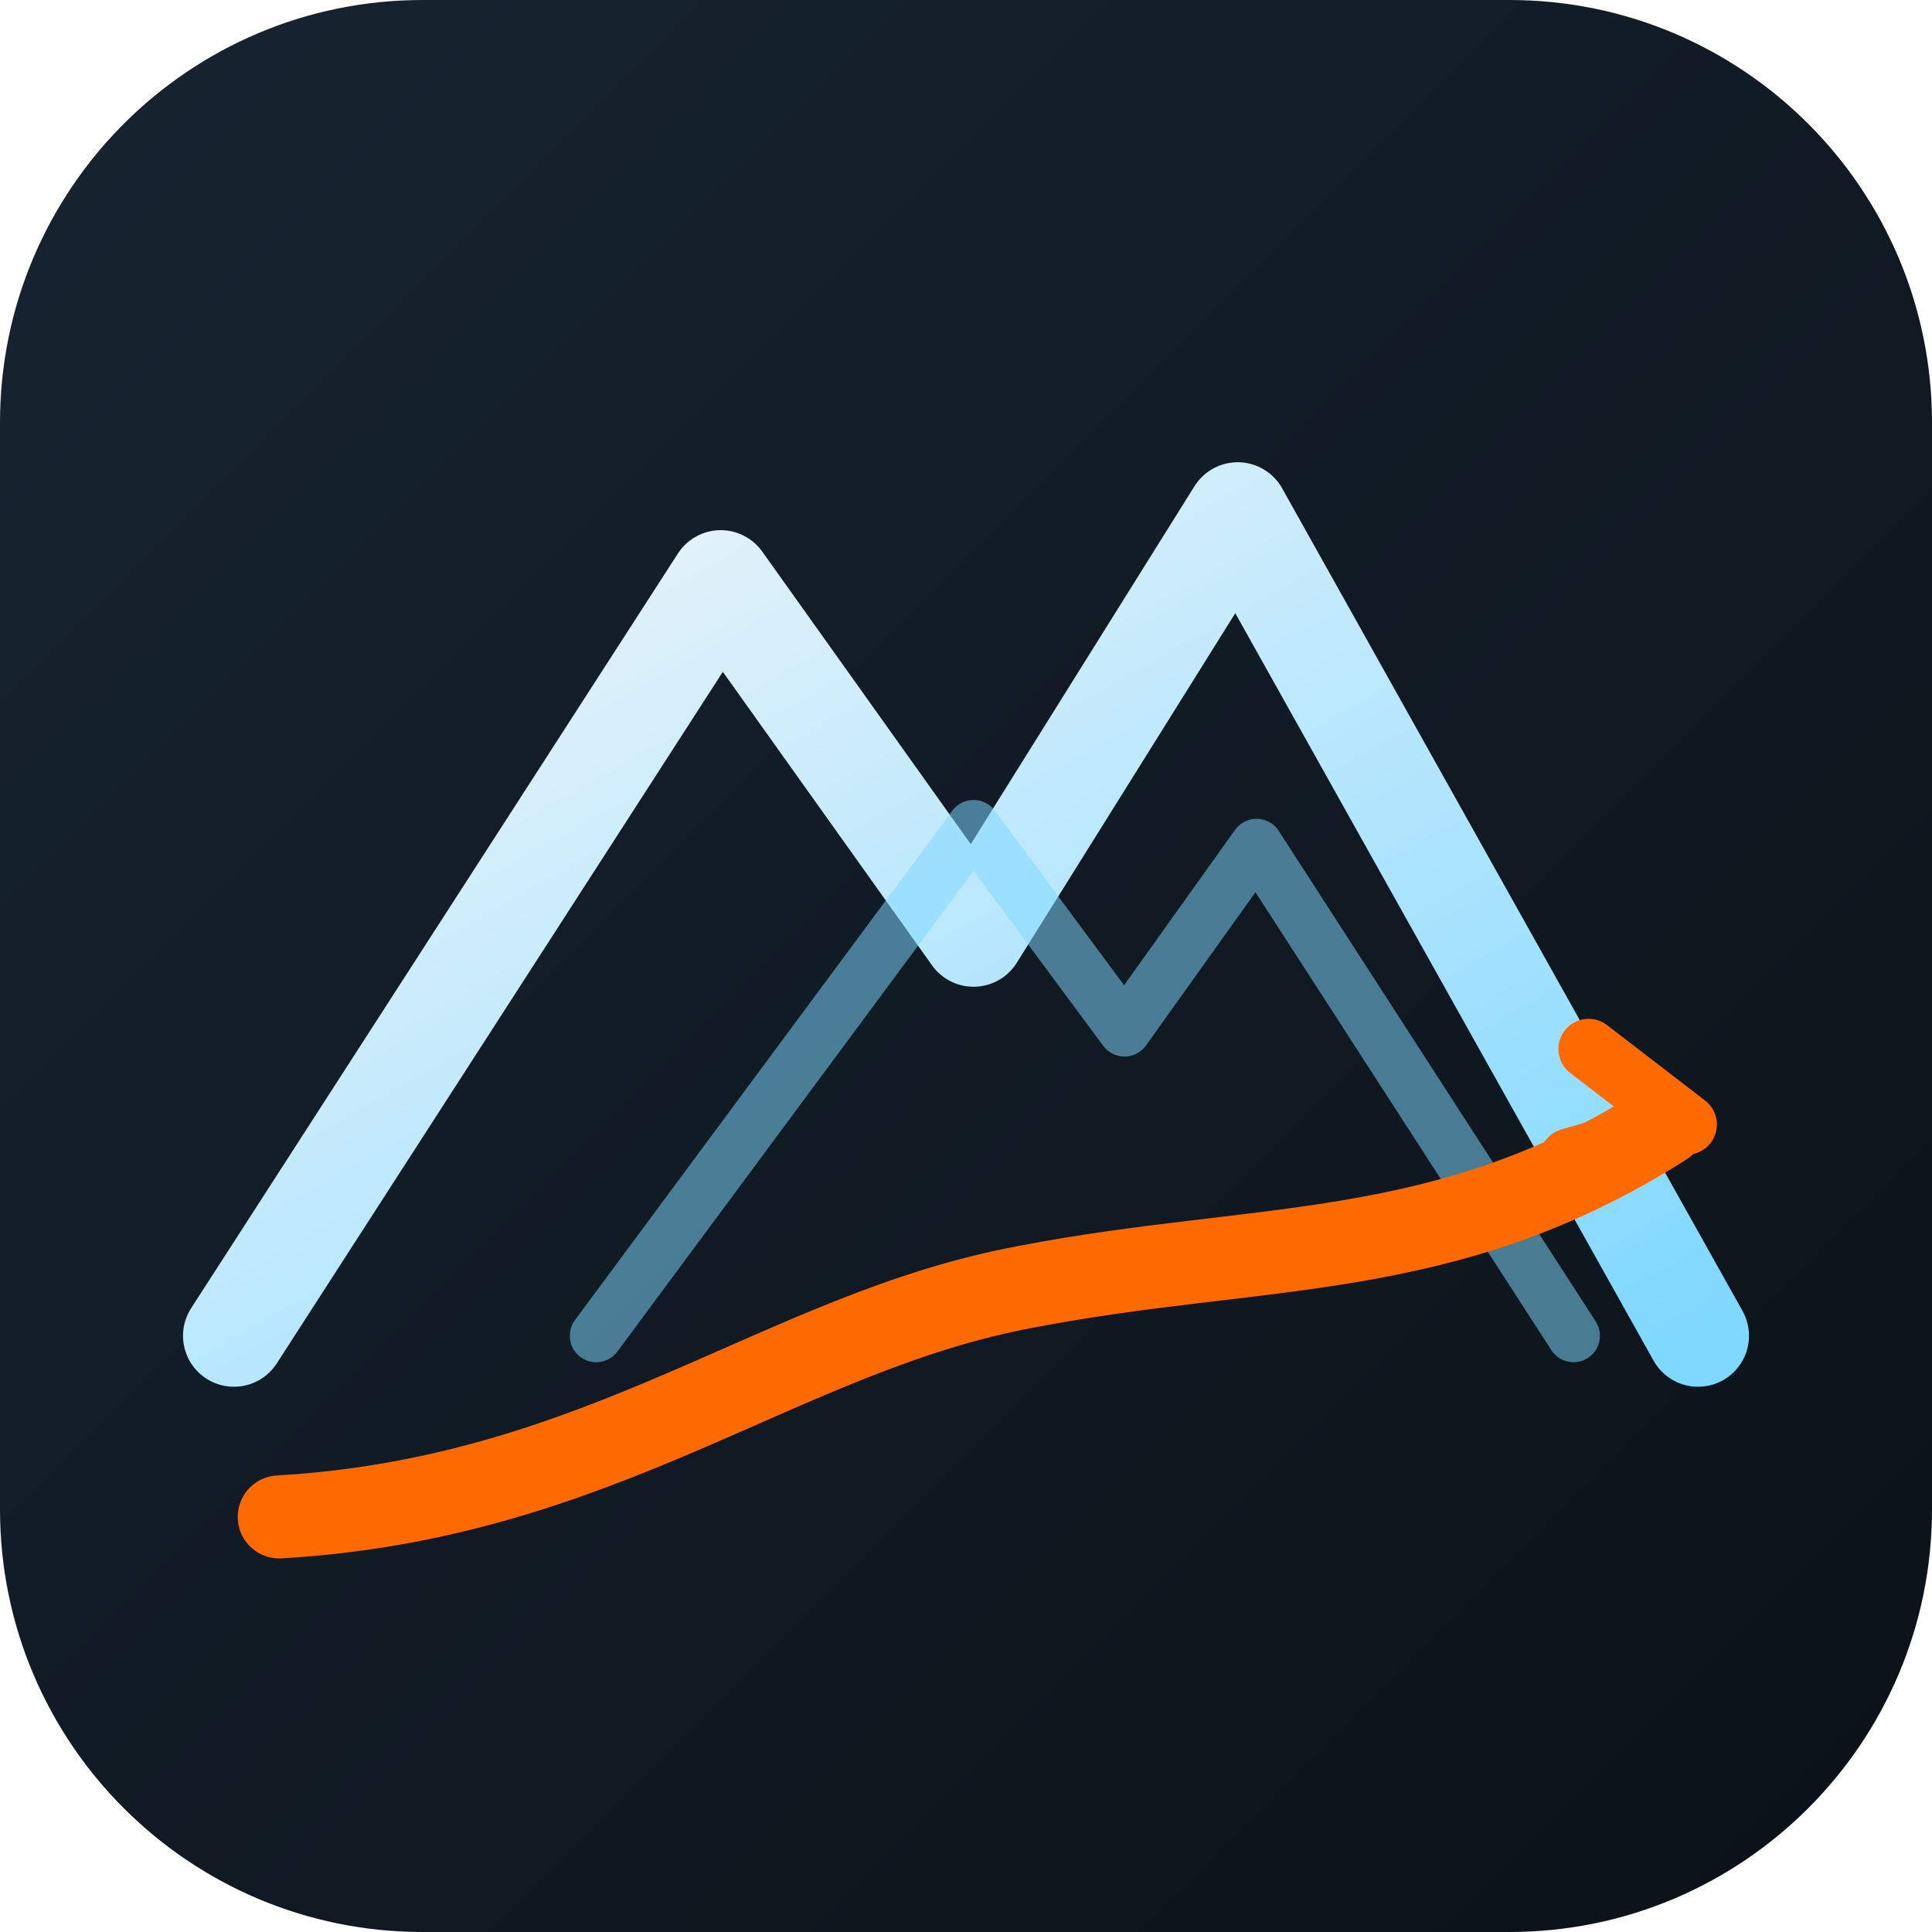
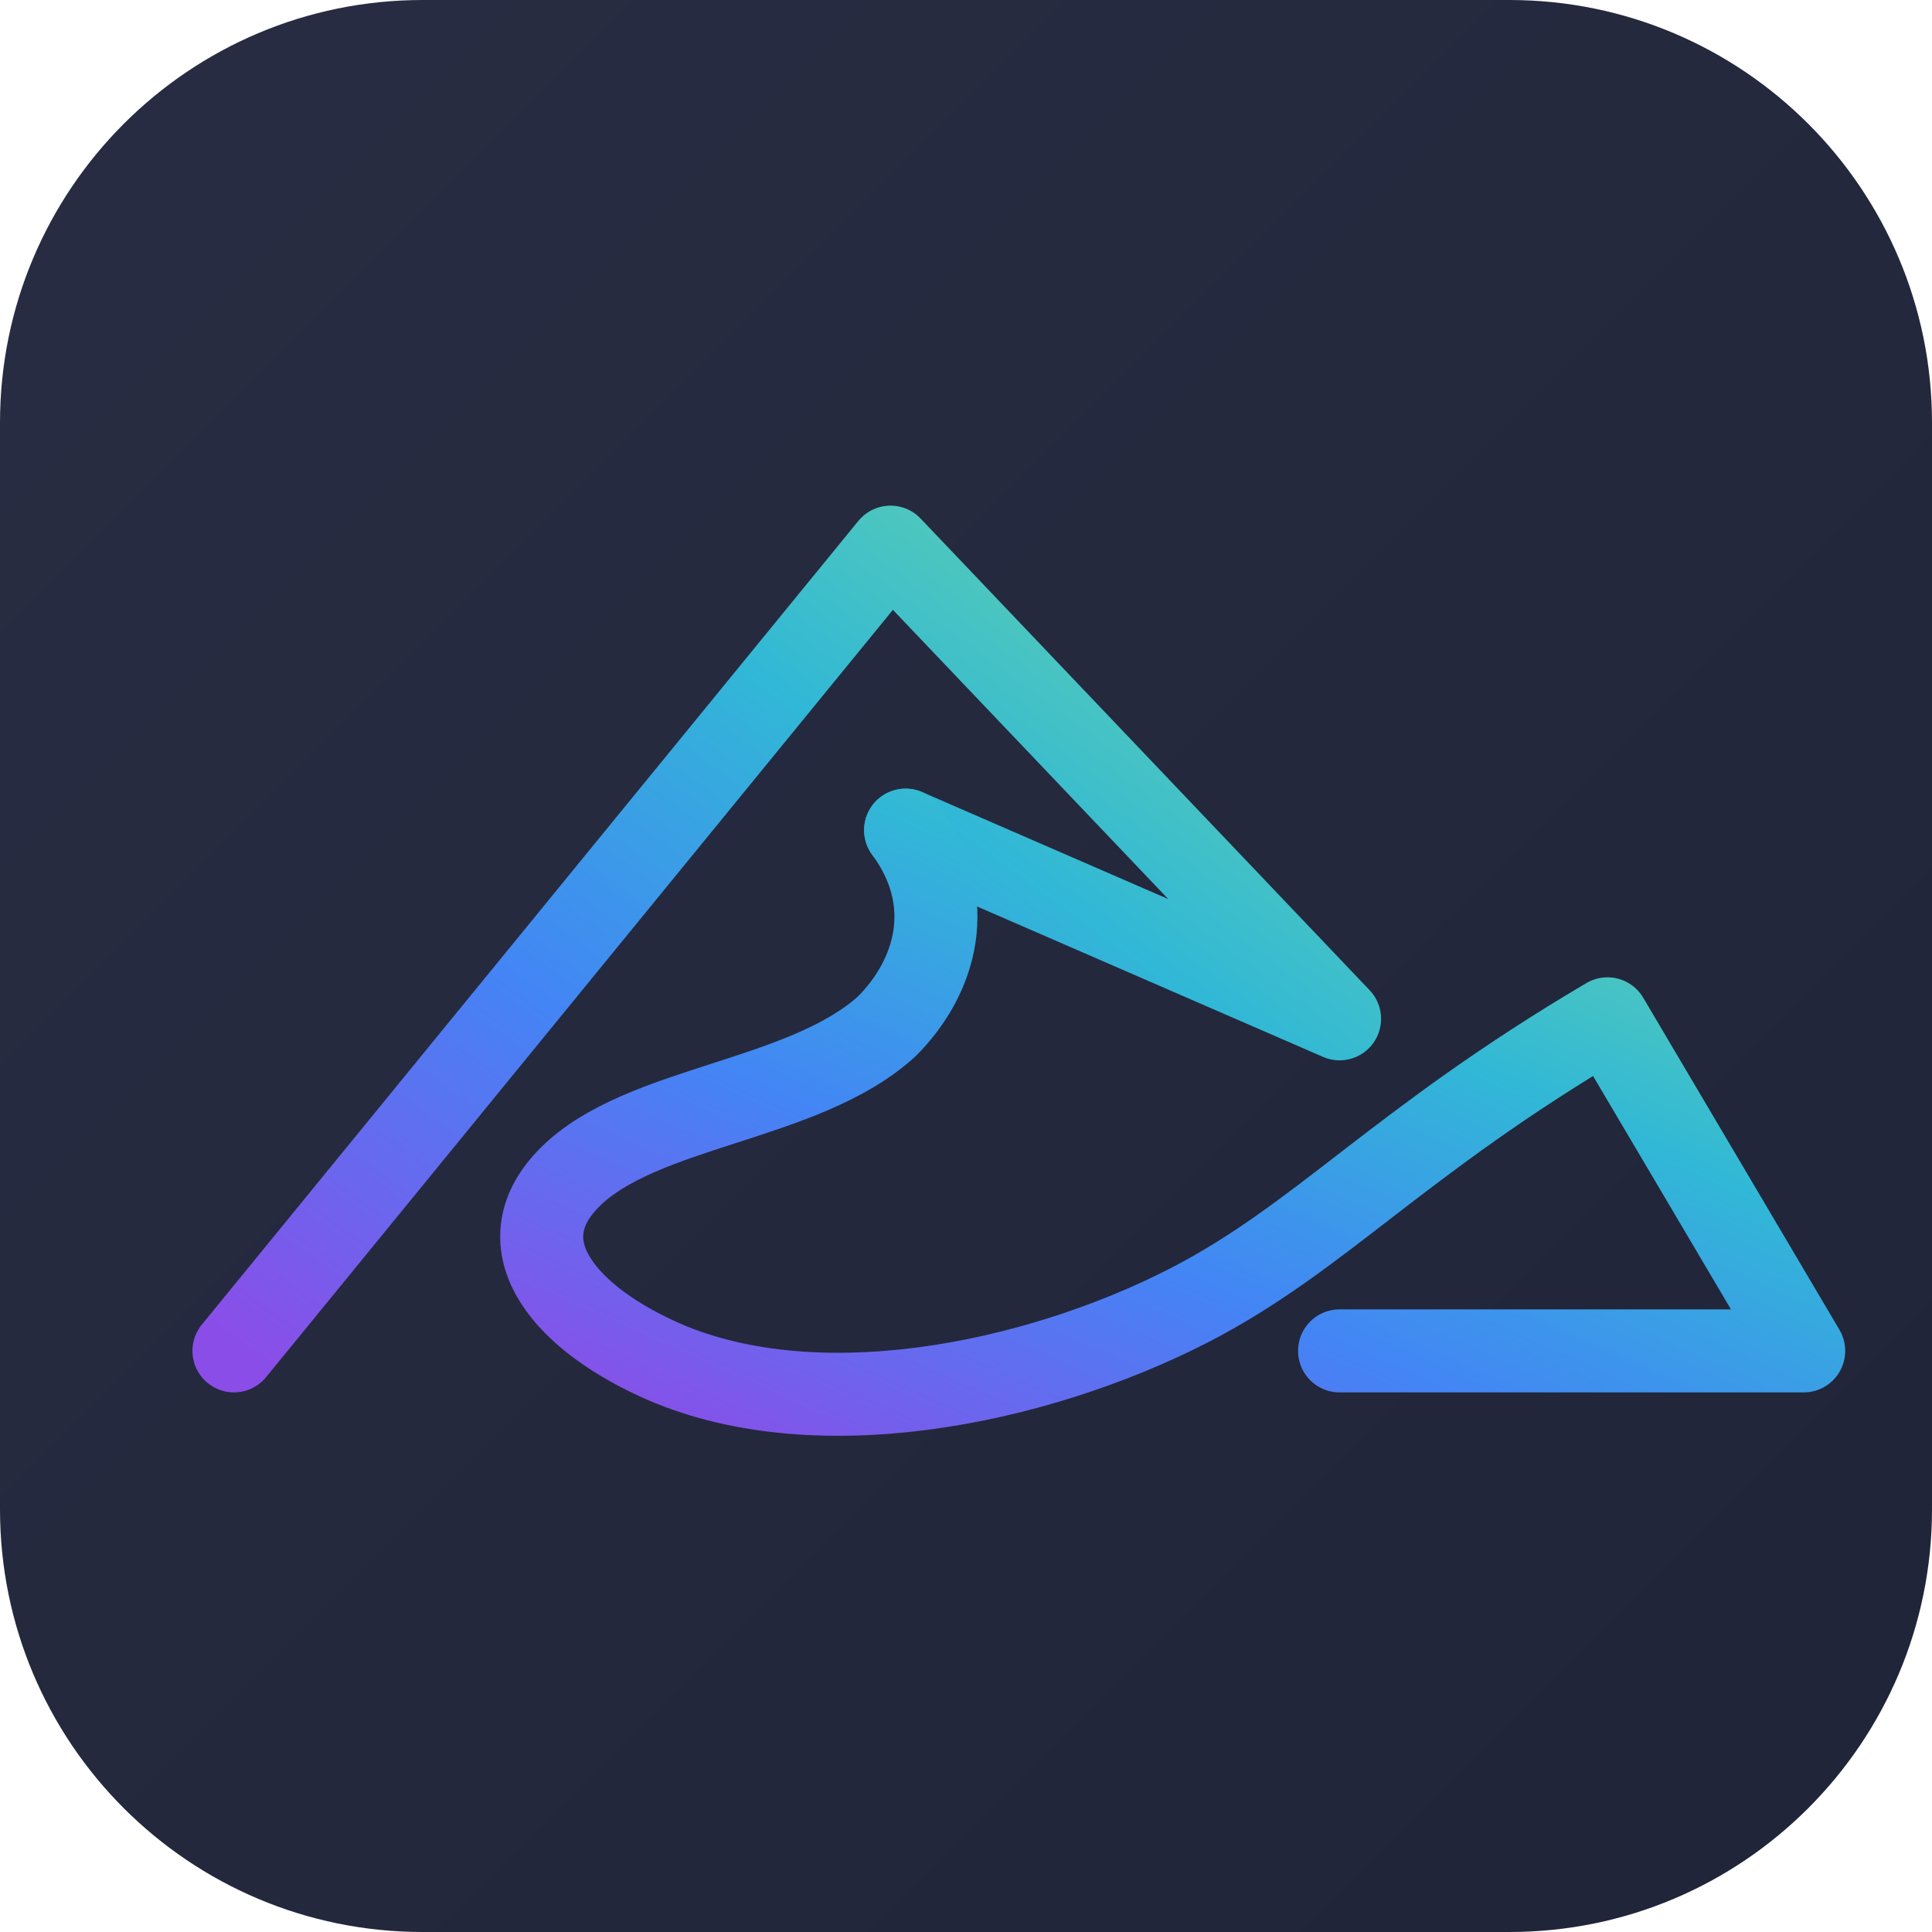
<svg xmlns="http://www.w3.org/2000/svg" viewBox="0 0 512 512">
  <defs>
    <linearGradient id="bg" x1="0" y1="0" x2="1" y2="1">
-       <stop stop-color="#172431" />
-       <stop offset="1" stop-color="#0B1117" />
+       <stop stop-color="#282D43" />
+       <stop offset="1" stop-color="#1F2438" />
    </linearGradient>
-     <linearGradient id="ice" x1="0" y1="0" x2="1" y2="1">
-       <stop stop-color="#F5F7FA" />
-       <stop offset="1" stop-color="#7FD8FF" />
+     <linearGradient id="g" x1="0" y1="1" x2="1" y2="0">
+       <stop stop-color="#8B4DE8" />
+       <stop offset=".36" stop-color="#4385F5" />
+       <stop offset=".66" stop-color="#31B8D6" />
+       <stop offset="1" stop-color="#69D5A5" />
    </linearGradient>
  </defs>
  <rect width="512" height="512" rx="112" fill="url(#bg)" />
-   <path d="M62 354 191 154l67 94 70-112 122 218" fill="none" stroke="url(#ice)" stroke-width="27" stroke-linecap="round" stroke-linejoin="round" />
-   <path d="m158 354 100-135 40 54 35-49 84 130" fill="none" stroke="#7FD8FF" stroke-opacity=".52" stroke-width="14" stroke-linecap="round" stroke-linejoin="round" />
-   <path d="M74 402c86-5 133-49 198-61 62-12 111-6 169-43" fill="none" stroke="#FF6A00" stroke-width="22" stroke-linecap="round" />
-   <path d="m421 278 26 20-31 9" fill="none" stroke="#FF6A00" stroke-width="16" stroke-linecap="round" stroke-linejoin="round" />
+   <g fill="none" stroke="url(#g)" stroke-width="22" stroke-linecap="round" stroke-linejoin="round">
+     <path d="M62 358 236 145 355 270 240 220" />
+     <path d="M240 220 C254 239 248 259 235 272 C213 292 170 293 151 312 C134 329 148 348 174 360 C215 379 274 367 315 346 C350 328 370 303 426 270 L478 358 H355" />
+   </g>
</svg>
